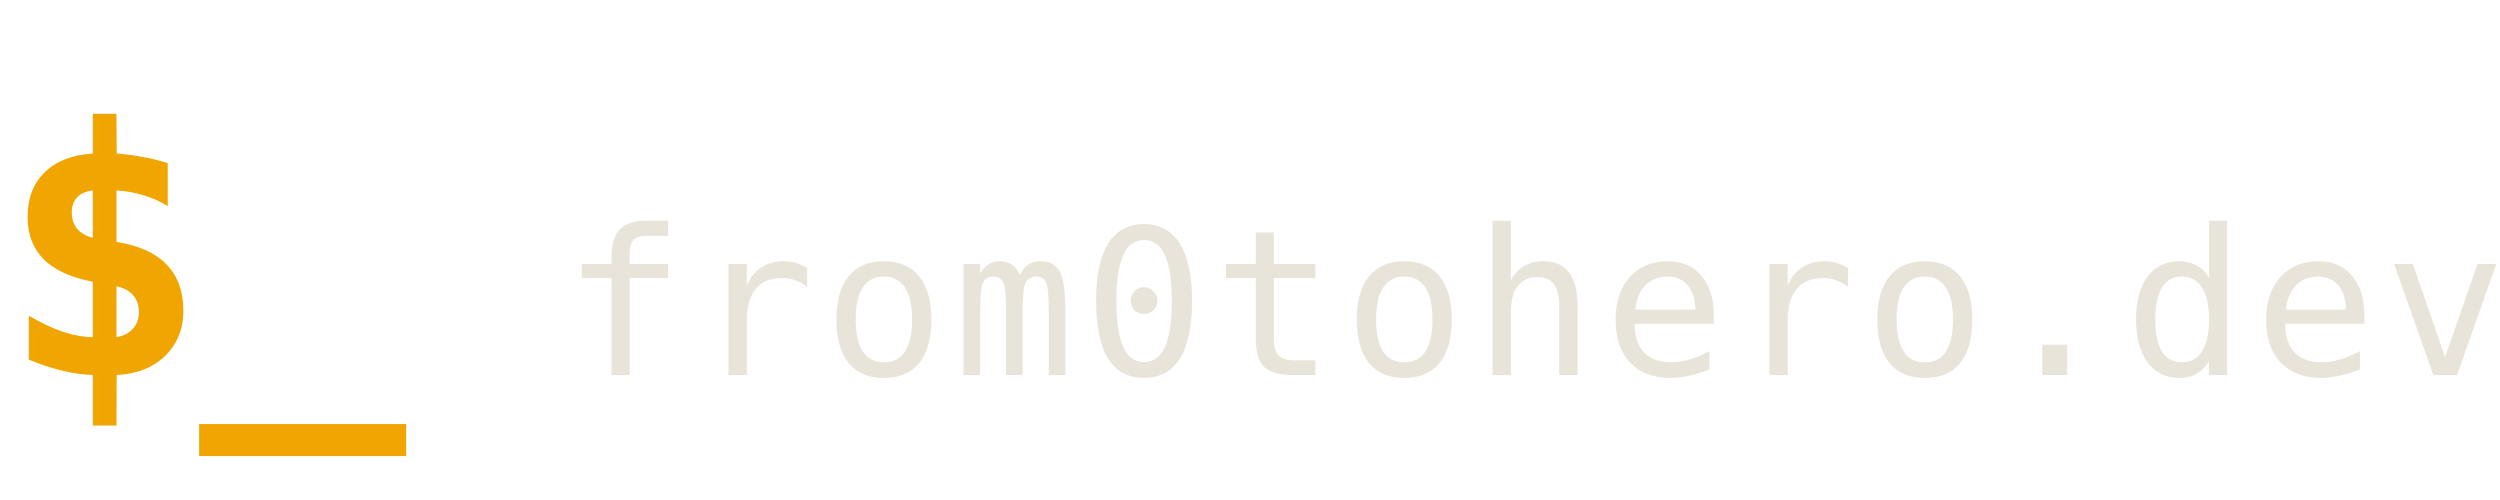
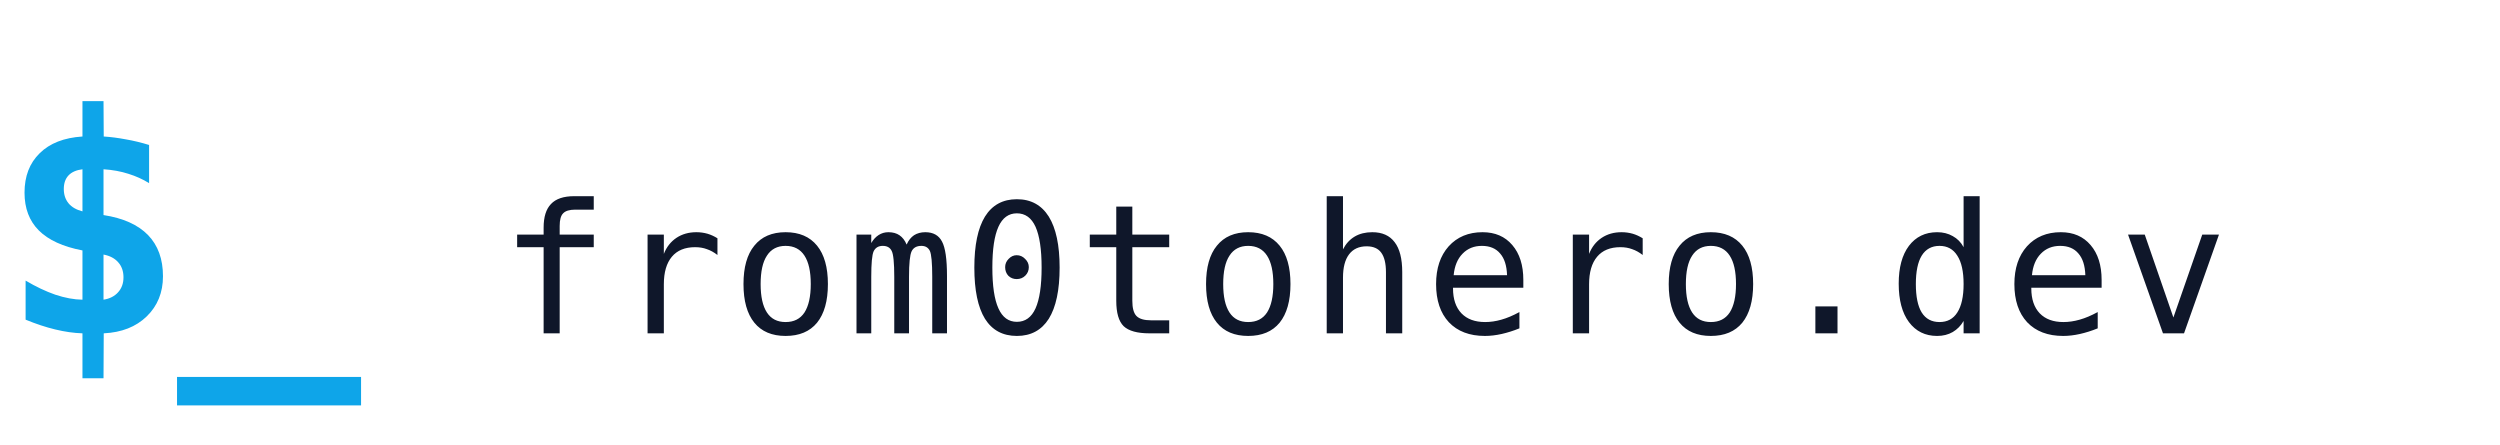
- <svg xmlns="http://www.w3.org/2000/svg" viewBox="0 0 160 32" height="32">
-   <text x="0" y="24" font-family="'Space Mono', monospace" font-size="22" font-weight="700" fill="#f0a500" letter-spacing="-0.5">$_</text>
-   <text x="36" y="24" font-family="'Space Mono', monospace" font-size="13" font-weight="400" fill="#e8e4d9" letter-spacing="0.5">from0tohero.dev</text>
+ <svg xmlns="http://www.w3.org/2000/svg" viewBox="0 0 180 32" height="32">
+   <text x="0" y="24" font-family="'Space Mono', monospace" font-size="22" font-weight="700" fill="#0ea5e9" letter-spacing="-0.5">$_</text>
+   <text x="36" y="24" font-family="'Space Mono', monospace" font-size="13" font-weight="400" fill="#0f172a" letter-spacing="0.5">from0tohero.dev</text>
</svg>
